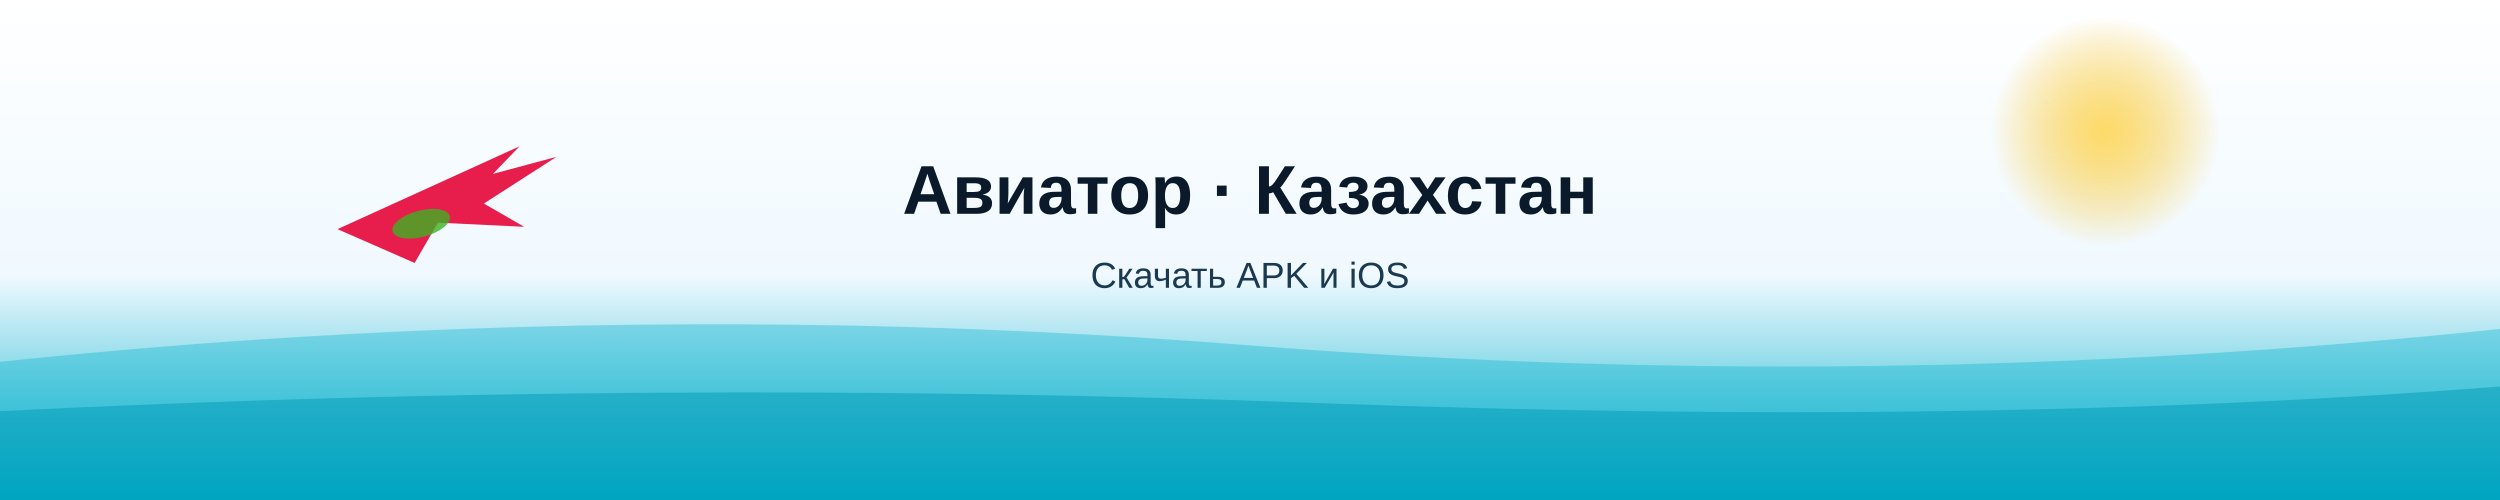
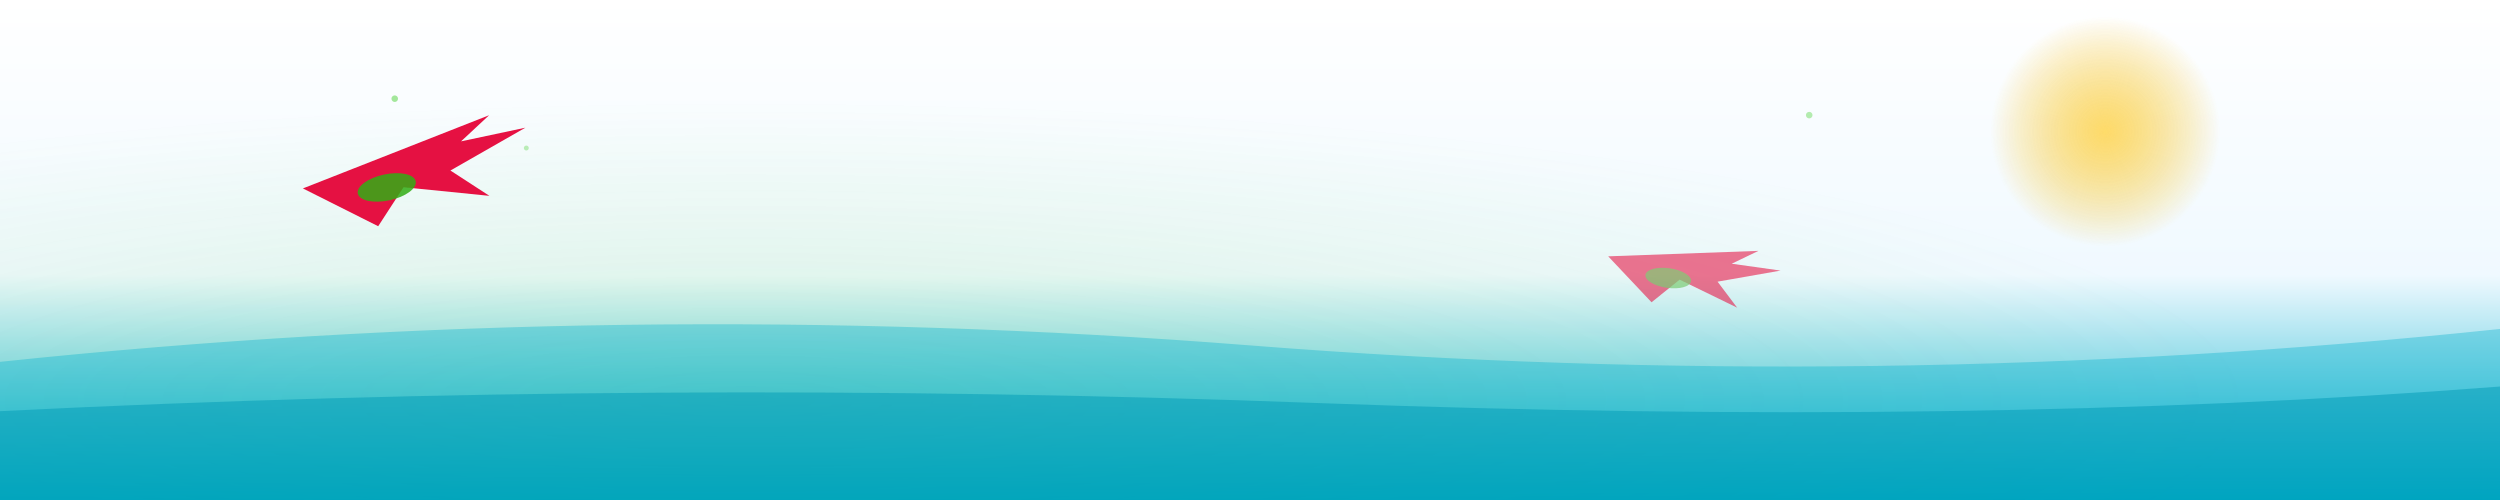
<svg xmlns="http://www.w3.org/2000/svg" width="1520" height="304" viewBox="0 0 1520 304" role="img" aria-label="Авиатор Казахстан">
  <defs>
    <linearGradient id="sky" x1="0" y1="0" x2="0" y2="1">
      <stop offset="0%" stop-color="#ffffff" />
      <stop offset="55%" stop-color="#f0f9ff" />
      <stop offset="100%" stop-color="#00afca" />
    </linearGradient>
    <radialGradient id="sun" cx="50%" cy="50%" r="50%">
      <stop offset="0%" stop-color="#ffd54f" />
      <stop offset="100%" stop-color="#f5b800" stop-opacity="0" />
    </radialGradient>
+     <radialGradient id="glow" cx="30%" cy="80%" r="60%">
+       <stop offset="0%" stop-color="#4cd137" stop-opacity="0.15" />
+       <stop offset="100%" stop-color="#4cd137" stop-opacity="0" />
+     </radialGradient>
  </defs>
  <rect width="1520" height="304" fill="url(#sky)" />
+   <rect width="1520" height="304" fill="url(#glow)" />
  <circle cx="1280" cy="80" r="70" fill="url(#sun)" opacity="0.85" />
  <path d="M0 220 Q380 180 760 210 T1520 200 L1520 304 L0 304 Z" fill="#00afca" opacity="0.35" />
  <path d="M0 250 Q400 230 800 245 T1520 235 L1520 304 L0 304 Z" fill="#0099b5" opacity="0.5" />
-   <g transform="translate(200 120) rotate(-15)" opacity="0.9">
+   <g transform="translate(180 95) rotate(-12)" opacity="0.95">
    <path d="M0 20 L120 0 L100 12 L140 12 L90 28 L110 48 L60 32 L40 52 Z" fill="#e50539" />
-     <ellipse cx="50" cy="30" rx="18" ry="8" fill="#28a909" opacity="0.8" />
+     <ellipse cx="50" cy="30" rx="18" ry="8" fill="#28a909" opacity="0.85" />
  </g>
-   <text x="760" y="130" text-anchor="middle" font-family="Arial,sans-serif" font-weight="800" font-size="42" fill="#0b1a2a">Авиатор · Казахстан</text>
-   <text x="760" y="175" text-anchor="middle" font-family="Arial,sans-serif" font-size="22" fill="#1a3a52">Скачать APK и iOS</text>
+   <g transform="translate(980 140) rotate(8)" opacity="0.55">
+     <path d="M0 16 L90 0 L75 10 L105 10 L68 22 L82 36 L45 24 L30 40 Z" fill="#e50539" />
+     <ellipse cx="38" cy="24" rx="14" ry="6" fill="#28a909" opacity="0.7" />
+   </g>
+   <circle cx="240" cy="60" r="2" fill="#4cd137" opacity="0.5" />
+   <circle cx="320" cy="90" r="1.5" fill="#4cd137" opacity="0.35" />
+   <circle cx="1100" cy="70" r="2" fill="#4cd137" opacity="0.4" />
</svg>
